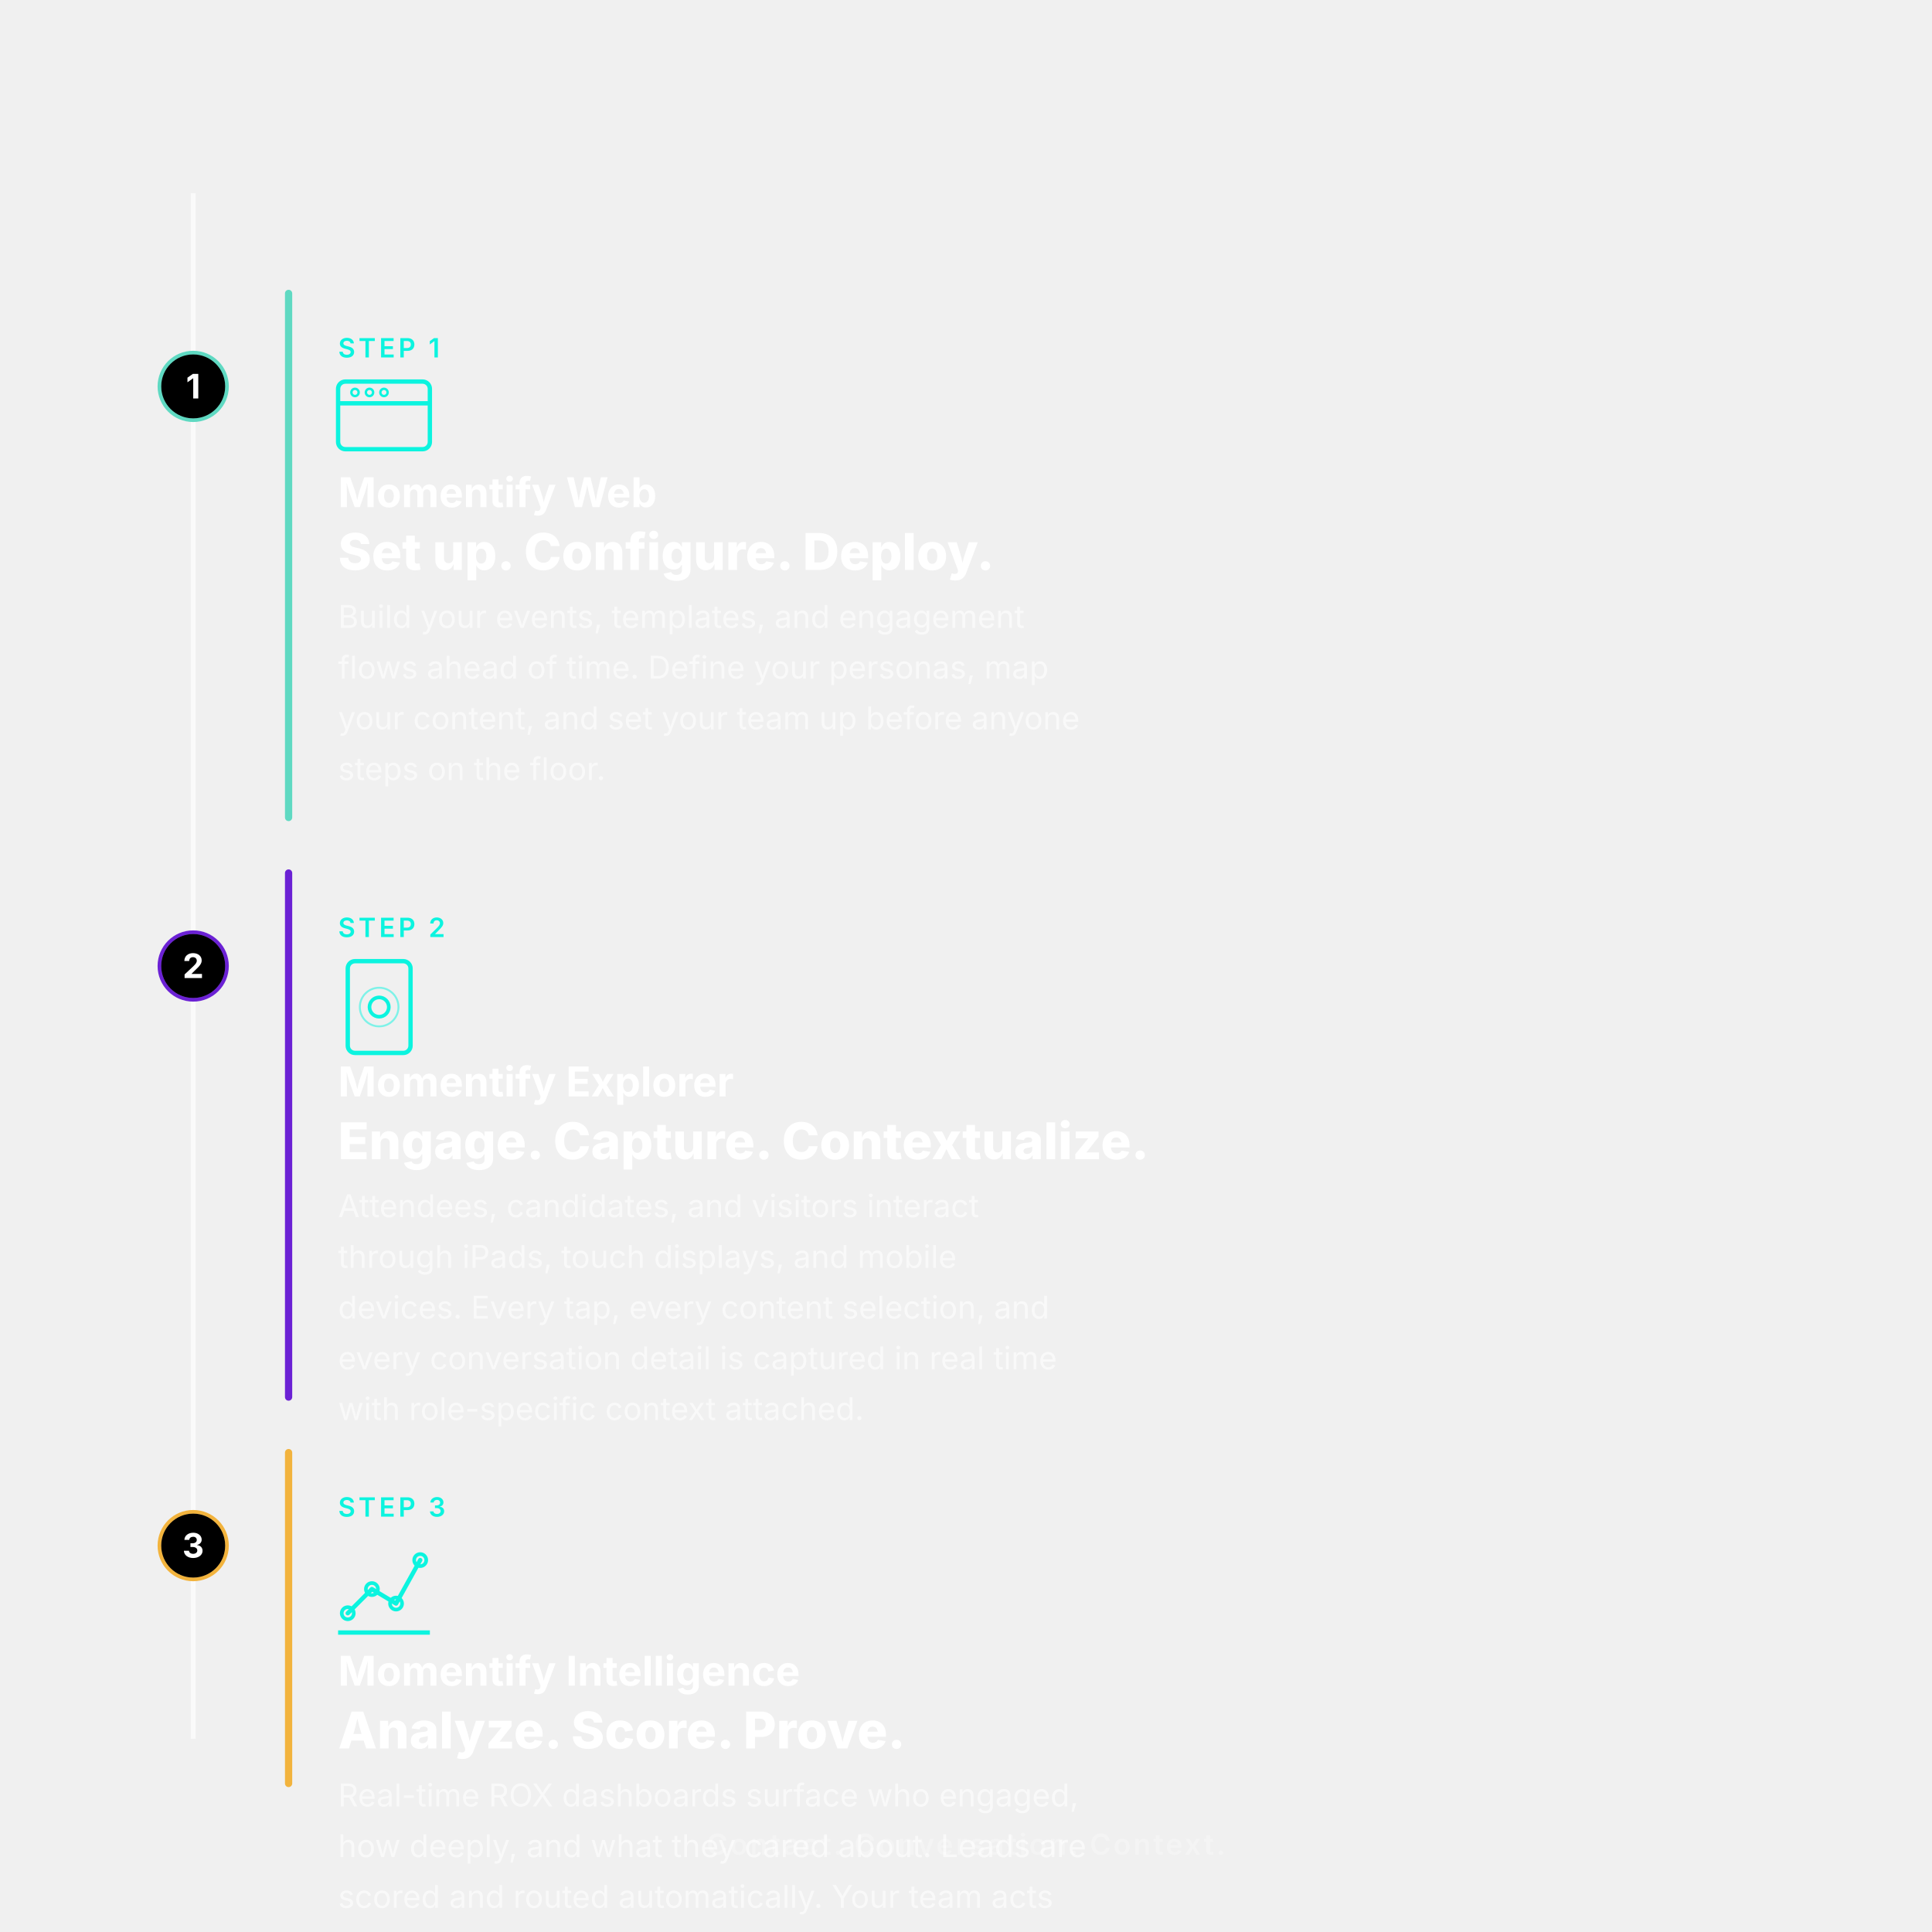
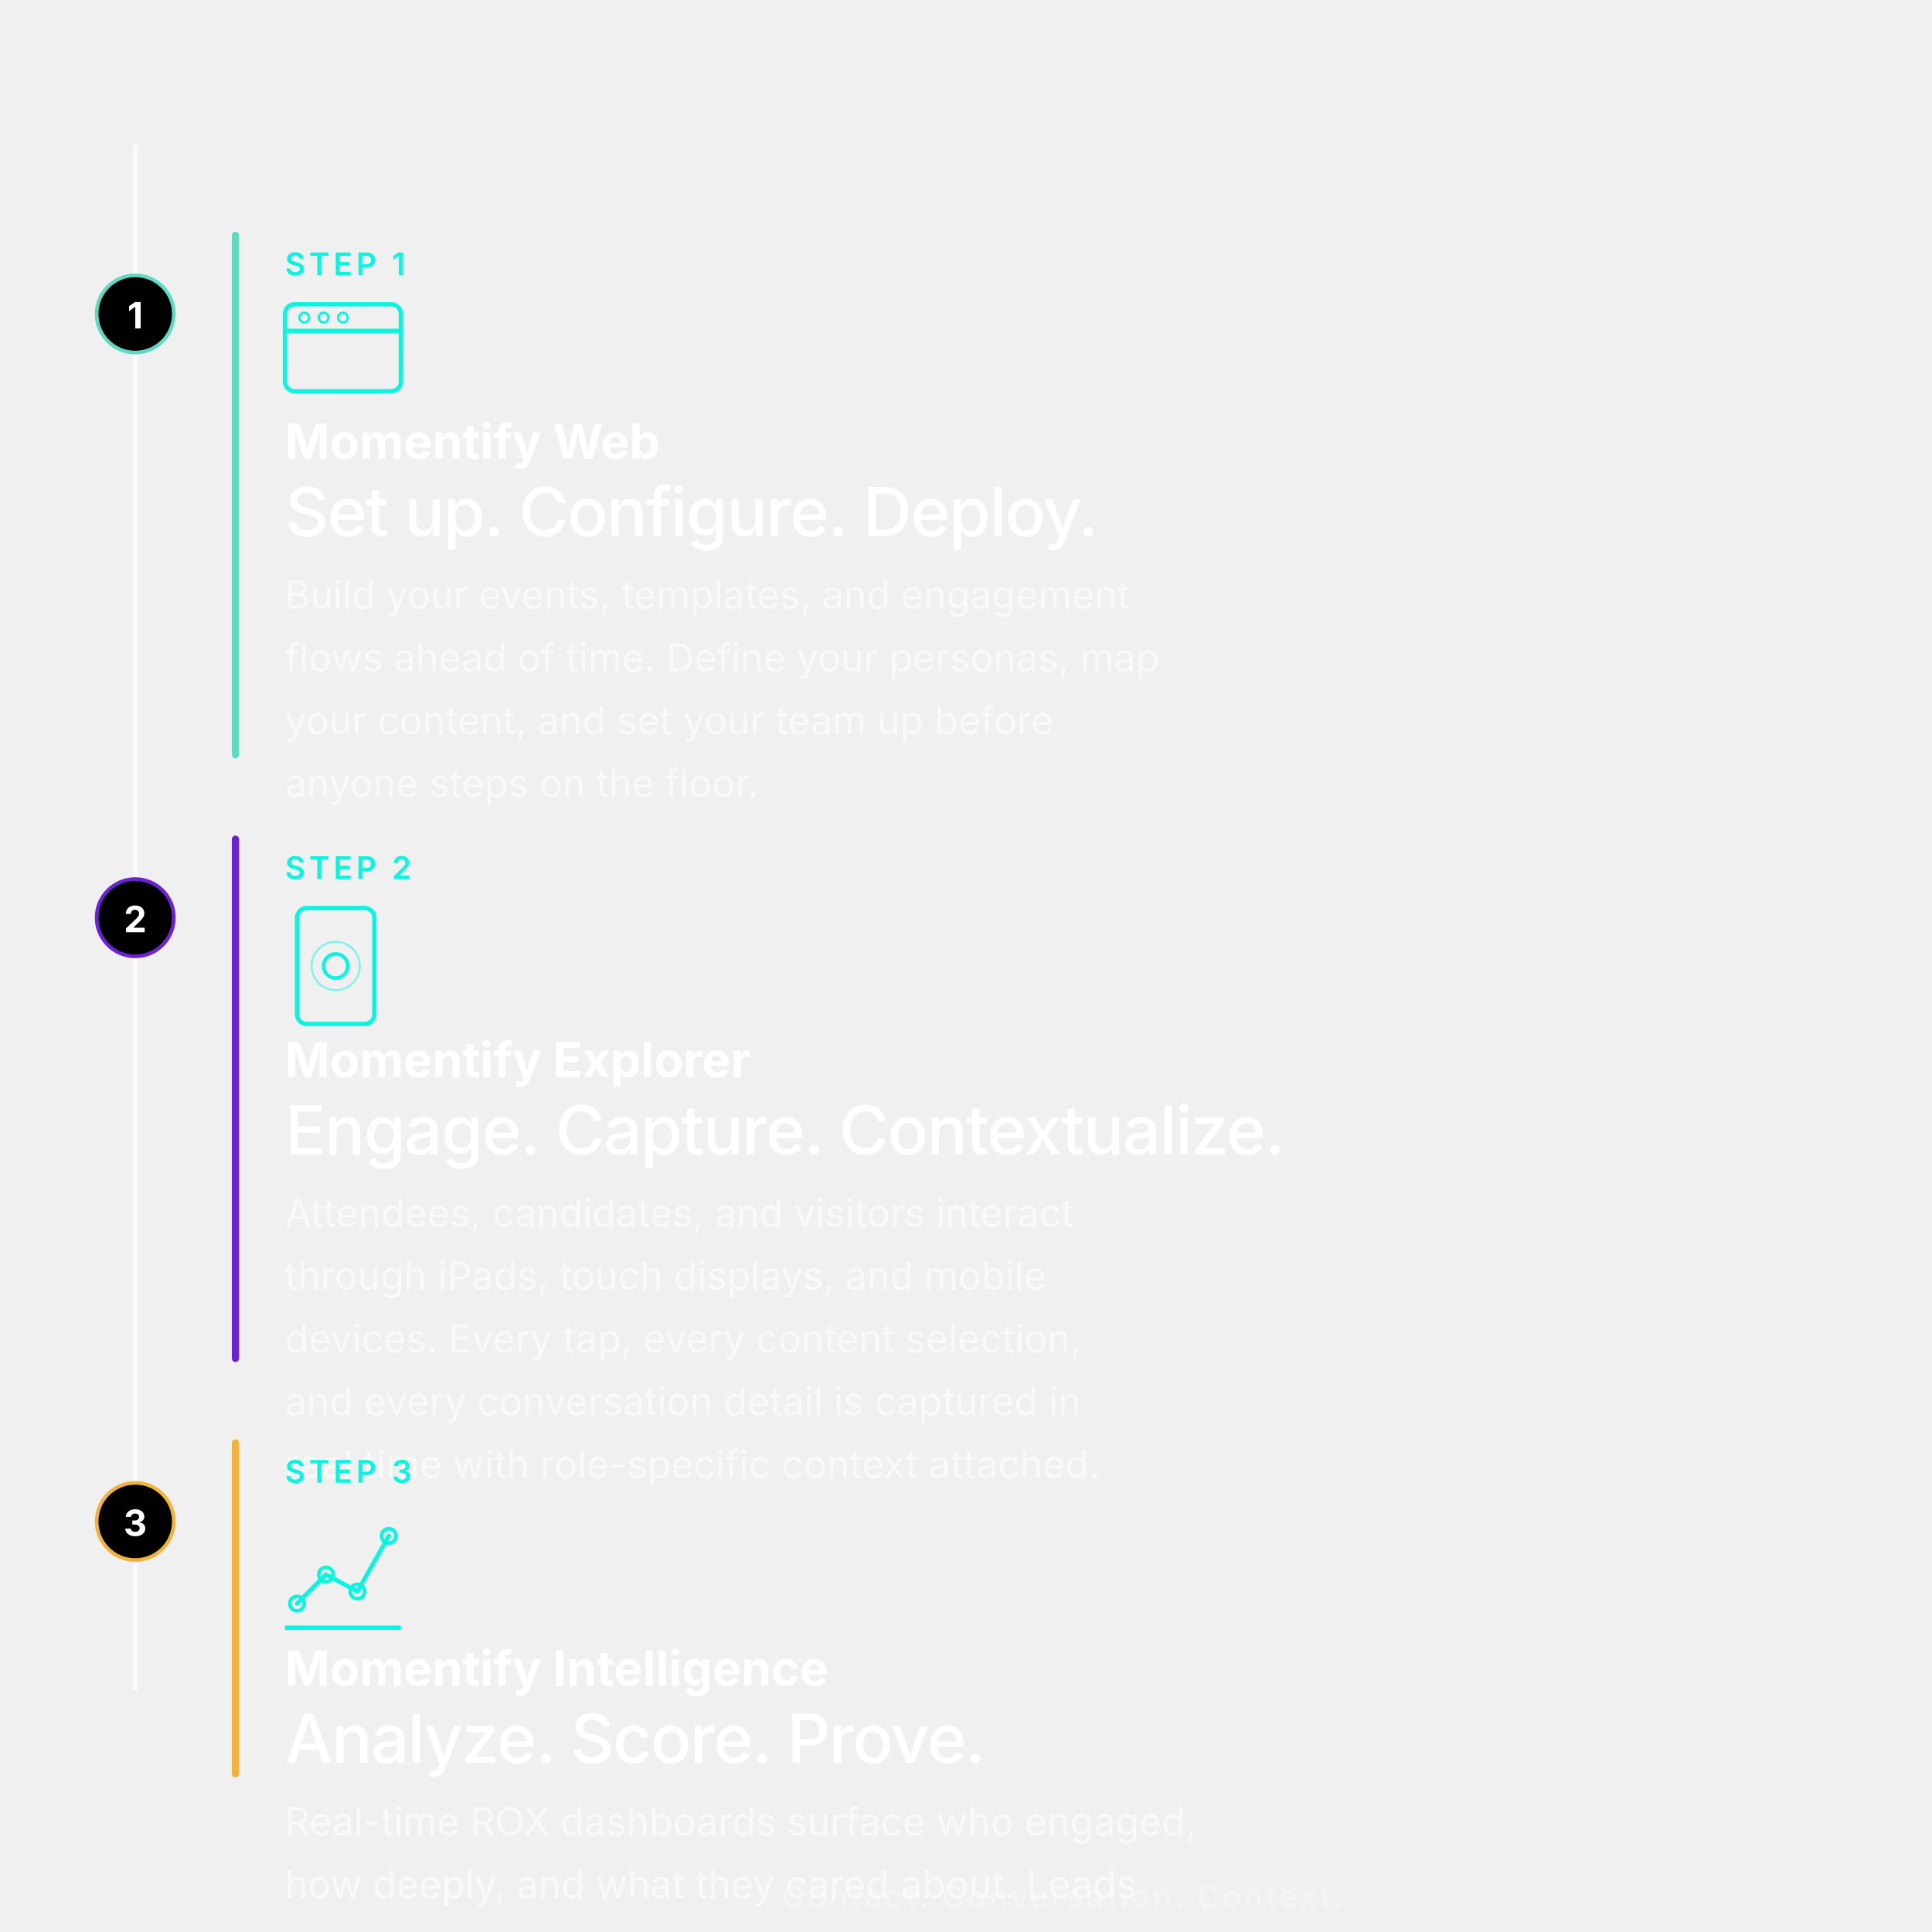
<svg xmlns="http://www.w3.org/2000/svg" viewBox="0 0 800 800" preserveAspectRatio="xMidYMid meet">
  <style>
  @keyframes spineDraw {
    0% { stroke-dashoffset: 640; }
    33% { stroke-dashoffset: 426; }
    66% { stroke-dashoffset: 213; }
    100% { stroke-dashoffset: 0; }
  }
  @keyframes step1In {
    0%, 2% { opacity: 0.25; }
    8% { opacity: 1; }
    33% { opacity: 1; }
    38% { opacity: 0.25; }
    100% { opacity: 0.25; }
  }
  @keyframes step2In {
    0%, 33% { opacity: 0.25; }
    38% { opacity: 1; }
    66% { opacity: 1; }
    71% { opacity: 0.25; }
    100% { opacity: 0.25; }
  }
  @keyframes step3In {
    0%, 66% { opacity: 0.25; }
    71% { opacity: 1; }
    100% { opacity: 1; }
  }
  @keyframes pulse1 {
    0%, 2% { transform: scale(1); opacity: 0; }
    8% { opacity: 0.8; }
    15% { transform: scale(2.2); opacity: 0; }
    33%, 100% { transform: scale(1); opacity: 0; }
  }
  @keyframes pulse2 {
    0%, 33% { transform: scale(1); opacity: 0; }
    38% { opacity: 0.8; }
    48% { transform: scale(2.2); opacity: 0; }
    66%, 100% { transform: scale(1); opacity: 0; }
  }
  @keyframes pulse3 {
    0%, 66% { transform: scale(1); opacity: 0; }
    71% { opacity: 0.8; }
    82% { transform: scale(2.2); opacity: 0; }
    100% { transform: scale(1); opacity: 0; }
  }
  @keyframes node1Fill {
    0%, 2% { fill: transparent; }
    8%, 33% { fill: #5FD9C2; }
    38%, 100% { fill: transparent; }
  }
  @keyframes node2Fill {
    0%, 33% { fill: transparent; }
    38%, 66% { fill: #6B21D4; }
    71%, 100% { fill: transparent; }
  }
  @keyframes node3Fill {
    0%, 66% { fill: transparent; }
    71%, 100% { fill: #F2B33D; }
  }
  @keyframes fadeStep1 {
    0%, 2% { opacity: 0; transform: translateY(8px); }
    10% { opacity: 1; transform: translateY(0); }
    33% { opacity: 1; }
    38% { opacity: 0; }
    100% { opacity: 0; }
  }
  @keyframes fadeStep1Body {
    0%, 5% { opacity: 0; transform: translateY(8px); }
    13% { opacity: 1; transform: translateY(0); }
    33% { opacity: 1; }
    38% { opacity: 0; }
    100% { opacity: 0; }
  }
  @keyframes fadeStep2 {
    0%, 33% { opacity: 0; transform: translateY(8px); }
    42% { opacity: 1; transform: translateY(0); }
    66% { opacity: 1; }
    71% { opacity: 0; }
    100% { opacity: 0; }
  }
  @keyframes fadeStep2Body {
    0%, 36% { opacity: 0; transform: translateY(8px); }
    45% { opacity: 1; transform: translateY(0); }
    66% { opacity: 1; }
    71% { opacity: 0; }
    100% { opacity: 0; }
  }
  @keyframes fadeStep3 {
    0%, 66% { opacity: 0; transform: translateY(8px); }
    75% { opacity: 1; transform: translateY(0); }
    95% { opacity: 1; }
    100% { opacity: 0; }
  }
  @keyframes fadeStep3Body {
    0%, 69% { opacity: 0; transform: translateY(8px); }
    78% { opacity: 1; transform: translateY(0); }
    95% { opacity: 1; }
    100% { opacity: 0; }
  }
  @keyframes bottomFade {
    0%, 85% { opacity: 0; }
    92%, 98% { opacity: 1; }
    100% { opacity: 0; }
  }
-   @keyframes iconDraw {
-     0% { stroke-dashoffset: 200; }
-     100% { stroke-dashoffset: 0; }
-   }
  @keyframes icon1Draw {
    0%, 2% { stroke-dashoffset: 200; }
    16% { stroke-dashoffset: 0; }
    33% { stroke-dashoffset: 0; }
    38%, 100% { stroke-dashoffset: 200; }
  }
  @keyframes icon2Draw {
    0%, 33% { stroke-dashoffset: 200; }
    48% { stroke-dashoffset: 0; }
    66% { stroke-dashoffset: 0; }
    71%, 100% { stroke-dashoffset: 200; }
  }
  @keyframes icon3Draw {
    0%, 66% { stroke-dashoffset: 200; }
    82% { stroke-dashoffset: 0; }
    95% { stroke-dashoffset: 0; }
    100% { stroke-dashoffset: 200; }
  }

  .spine { stroke-dasharray: 640; animation: spineDraw 9s linear infinite; }
  .step1-group { animation: step1In 9s ease infinite; }
  .step2-group { animation: step2In 9s ease infinite; }
  .step3-group { animation: step3In 9s ease infinite; }
-   .pulse1 { transform-origin: 80px 160px; animation: pulse1 9s ease infinite; }
-   .pulse2 { transform-origin: 80px 400px; animation: pulse2 9s ease infinite; }
-   .pulse3 { transform-origin: 80px 640px; animation: pulse3 9s ease infinite; }
+   .pulse1 { transform-origin: 56px 130px; animation: pulse1 9s ease infinite; }
+   .pulse2 { transform-origin: 56px 380px; animation: pulse2 9s ease infinite; }
+   .pulse3 { transform-origin: 56px 630px; animation: pulse3 9s ease infinite; }
  .node1 { animation: node1Fill 9s ease infinite; }
  .node2 { animation: node2Fill 9s ease infinite; }
  .node3 { animation: node3Fill 9s ease infinite; }
  .step1-content { animation: fadeStep1 9s ease infinite; }
  .step1-body { animation: fadeStep1Body 9s ease infinite; }
  .step2-content { animation: fadeStep2 9s ease infinite; }
  .step2-body { animation: fadeStep2Body 9s ease infinite; }
  .step3-content { animation: fadeStep3 9s ease infinite; }
  .step3-body { animation: fadeStep3Body 9s ease infinite; }
  .bottom-bar { animation: bottomFade 9s ease infinite; }
  .icon1 { stroke-dasharray: 200; animation: icon1Draw 9s ease infinite; }
  .icon2 { stroke-dasharray: 200; animation: icon2Draw 9s ease infinite; }
  .icon3 { stroke-dasharray: 200; animation: icon3Draw 9s ease infinite; }

  text { font-family: 'Inter', system-ui, -apple-system, sans-serif; }
</style>
-   <line x1="80" y1="80" x2="80" y2="720" stroke="white" stroke-opacity="0.15" stroke-width="2" />
-   <line x1="80" y1="80" x2="80" y2="720" stroke="white" stroke-opacity="0.6" stroke-width="2" class="spine" />
+   <line x1="56" y1="60" x2="56" y2="700" stroke="white" stroke-opacity="0.15" stroke-width="2" />
+   <line x1="56" y1="60" x2="56" y2="700" stroke="white" stroke-opacity="0.6" stroke-width="2" class="spine" />
  <g class="step1-group">
-     <rect x="118" y="120" width="3" height="220" rx="1.5" fill="#5FD9C2" />
+     <rect x="96" y="96" width="3" height="218" rx="1.5" fill="#5FD9C2" />
  </g>
  <g class="step2-group">
-     <rect x="118" y="360" width="3" height="220" rx="1.5" fill="#6B21D4" />
+     <rect x="96" y="346" width="3" height="218" rx="1.5" fill="#6B21D4" />
  </g>
  <g class="step3-group">
-     <rect x="118" y="600" width="3" height="140" rx="1.5" fill="#F2B33D" />
-   </g>
-   <circle cx="80" cy="160" r="14" class="node1" stroke="white" stroke-width="1.5" stroke-opacity="0.25" />
-   <circle cx="80" cy="160" r="14" fill="none" stroke="#5FD9C2" stroke-width="1.5" class="pulse1" />
-   <text x="80" y="165" text-anchor="middle" fill="white" font-size="14" font-weight="700" class="step1-group">1</text>
-   <circle cx="80" cy="400" r="14" class="node2" stroke="white" stroke-width="1.5" stroke-opacity="0.25" />
-   <circle cx="80" cy="400" r="14" fill="none" stroke="#6B21D4" stroke-width="1.5" class="pulse2" />
-   <text x="80" y="405" text-anchor="middle" fill="white" font-size="14" font-weight="700" class="step2-group">2</text>
-   <circle cx="80" cy="640" r="14" class="node3" stroke="white" stroke-width="1.5" stroke-opacity="0.25" />
-   <circle cx="80" cy="640" r="14" fill="none" stroke="#F2B33D" stroke-width="1.5" class="pulse3" />
-   <text x="80" y="645" text-anchor="middle" fill="white" font-size="14" font-weight="700" class="step3-group">3</text>
+     <rect x="96" y="596" width="3" height="140" rx="1.5" fill="#F2B33D" />
+   </g>
+   <circle cx="56" cy="130" r="16" class="node1" stroke="white" stroke-width="1.5" stroke-opacity="0.25" />
+   <circle cx="56" cy="130" r="16" fill="none" stroke="#5FD9C2" stroke-width="1.5" class="pulse1" />
+   <text x="56" y="136" text-anchor="middle" fill="white" font-size="15" font-weight="700" class="step1-group">1</text>
+   <circle cx="56" cy="380" r="16" class="node2" stroke="white" stroke-width="1.5" stroke-opacity="0.25" />
+   <circle cx="56" cy="380" r="16" fill="none" stroke="#6B21D4" stroke-width="1.5" class="pulse2" />
+   <text x="56" y="386" text-anchor="middle" fill="white" font-size="15" font-weight="700" class="step2-group">2</text>
+   <circle cx="56" cy="630" r="16" class="node3" stroke="white" stroke-width="1.5" stroke-opacity="0.25" />
+   <circle cx="56" cy="630" r="16" fill="none" stroke="#F2B33D" stroke-width="1.5" class="pulse3" />
+   <text x="56" y="636" text-anchor="middle" fill="white" font-size="15" font-weight="700" class="step3-group">3</text>
  <g class="step1-content">
-     <text x="140" y="148" fill="#0CF4DF" font-size="11" font-weight="600" letter-spacing="0.12em">STEP 1</text>
-     <g class="icon1" transform="translate(140, 158)">
-       <rect x="0" y="0" width="38" height="28" rx="3" stroke="#0CF4DF" stroke-width="1.8" fill="none" />
-       <line x1="0" y1="9" x2="38" y2="9" stroke="#0CF4DF" stroke-width="1.8" />
-       <circle cx="7" cy="4.5" r="1.5" stroke="#0CF4DF" stroke-width="1" fill="none" />
-       <circle cx="13" cy="4.5" r="1.5" stroke="#0CF4DF" stroke-width="1" fill="none" />
-       <circle cx="19" cy="4.5" r="1.5" stroke="#0CF4DF" stroke-width="1" fill="none" />
+     <text x="118" y="114" fill="#0CF4DF" font-size="13" font-weight="600" letter-spacing="0.12em">STEP 1</text>
+     <g class="icon1" transform="translate(118, 126)">
+       <rect x="0" y="0" width="48" height="36" rx="4" stroke="#0CF4DF" stroke-width="1.8" fill="none" />
+       <line x1="0" y1="11" x2="48" y2="11" stroke="#0CF4DF" stroke-width="1.8" />
+       <circle cx="8" cy="5.5" r="2" stroke="#0CF4DF" stroke-width="1" fill="none" />
+       <circle cx="16" cy="5.5" r="2" stroke="#0CF4DF" stroke-width="1" fill="none" />
+       <circle cx="24" cy="5.5" r="2" stroke="#0CF4DF" stroke-width="1" fill="none" />
    </g>
-     <text x="140" y="210" fill="white" font-size="17" font-weight="700">Momentify Web</text>
-     <text x="140" y="236" fill="white" font-size="21" font-weight="800">Set up. Configure. Deploy.</text>
+     <text x="118" y="190" fill="white" font-size="20" font-weight="700">Momentify Web</text>
+     <text x="118" y="222" fill="white" font-size="28" font-weight="500" letter-spacing="-0.02em">Set up. Configure. Deploy.</text>
  </g>
  <g class="step1-body">
-     <text x="140" y="260" fill="white" fill-opacity="0.6" font-size="13" font-weight="400">
-       <tspan x="140" dy="0">Build your events, templates, and engagement</tspan>
-       <tspan x="140" dy="21">flows ahead of time. Define your personas, map</tspan>
-       <tspan x="140" dy="21">your content, and set your team up before anyone</tspan>
-       <tspan x="140" dy="21">steps on the floor.</tspan>
+     <text x="118" y="252" fill="white" fill-opacity="0.6" font-size="16" font-weight="400">
+       <tspan x="118" dy="0">Build your events, templates, and engagement</tspan>
+       <tspan x="118" dy="26">flows ahead of time. Define your personas, map</tspan>
+       <tspan x="118" dy="26">your content, and set your team up before</tspan>
+       <tspan x="118" dy="26">anyone steps on the floor.</tspan>
    </text>
  </g>
  <g class="step2-content">
-     <text x="140" y="388" fill="#0CF4DF" font-size="11" font-weight="600" letter-spacing="0.12em">STEP 2</text>
-     <g class="icon2" transform="translate(140, 398)">
-       <rect x="4" y="0" width="26" height="38" rx="3" stroke="#0CF4DF" stroke-width="1.8" fill="none" />
-       <circle cx="17" cy="19" r="4" stroke="#0CF4DF" stroke-width="1.5" fill="none" />
-       <circle cx="17" cy="19" r="8" stroke="#0CF4DF" stroke-width="0.8" fill="none" opacity="0.5" />
+     <text x="118" y="364" fill="#0CF4DF" font-size="13" font-weight="600" letter-spacing="0.12em">STEP 2</text>
+     <g class="icon2" transform="translate(118, 376)">
+       <rect x="5" y="0" width="32" height="48" rx="4" stroke="#0CF4DF" stroke-width="1.8" fill="none" />
+       <circle cx="21" cy="24" r="5" stroke="#0CF4DF" stroke-width="1.5" fill="none" />
+       <circle cx="21" cy="24" r="10" stroke="#0CF4DF" stroke-width="0.8" fill="none" opacity="0.5" />
    </g>
-     <text x="140" y="454" fill="white" font-size="17" font-weight="700">Momentify Explorer</text>
-     <text x="140" y="480" fill="white" font-size="21" font-weight="800">Engage. Capture. Contextualize.</text>
+     <text x="118" y="446" fill="white" font-size="20" font-weight="700">Momentify Explorer</text>
+     <text x="118" y="478" fill="white" font-size="28" font-weight="500" letter-spacing="-0.02em">Engage. Capture. Contextualize.</text>
  </g>
  <g class="step2-body">
-     <text x="140" y="504" fill="white" fill-opacity="0.6" font-size="13" font-weight="400">
-       <tspan x="140" dy="0">Attendees, candidates, and visitors interact</tspan>
-       <tspan x="140" dy="21">through iPads, touch displays, and mobile</tspan>
-       <tspan x="140" dy="21">devices. Every tap, every content selection, and</tspan>
-       <tspan x="140" dy="21">every conversation detail is captured in real time</tspan>
-       <tspan x="140" dy="21">with role-specific context attached.</tspan>
+     <text x="118" y="508" fill="white" fill-opacity="0.6" font-size="16" font-weight="400">
+       <tspan x="118" dy="0">Attendees, candidates, and visitors interact</tspan>
+       <tspan x="118" dy="26">through iPads, touch displays, and mobile</tspan>
+       <tspan x="118" dy="26">devices. Every tap, every content selection,</tspan>
+       <tspan x="118" dy="26">and every conversation detail is captured in</tspan>
+       <tspan x="118" dy="26">real time with role-specific context attached.</tspan>
    </text>
  </g>
  <g class="step3-content">
-     <text x="140" y="628" fill="#0CF4DF" font-size="11" font-weight="600" letter-spacing="0.12em">STEP 3</text>
-     <g class="icon3" transform="translate(140, 638)">
-       <line x1="0" y1="38" x2="38" y2="38" stroke="#0CF4DF" stroke-width="1.8" />
-       <polyline points="4,30 14,20 24,26 34,8" stroke="#0CF4DF" stroke-width="1.8" fill="none" stroke-linecap="round" stroke-linejoin="round" />
-       <circle cx="4" cy="30" r="2.5" stroke="#0CF4DF" stroke-width="1.5" fill="none" />
-       <circle cx="14" cy="20" r="2.5" stroke="#0CF4DF" stroke-width="1.5" fill="none" />
-       <circle cx="24" cy="26" r="2.5" stroke="#0CF4DF" stroke-width="1.5" fill="none" />
-       <circle cx="34" cy="8" r="2.5" stroke="#0CF4DF" stroke-width="1.5" fill="none" />
+     <text x="118" y="614" fill="#0CF4DF" font-size="13" font-weight="600" letter-spacing="0.12em">STEP 3</text>
+     <g class="icon3" transform="translate(118, 626)">
+       <line x1="0" y1="48" x2="48" y2="48" stroke="#0CF4DF" stroke-width="1.8" />
+       <polyline points="5,38 17,26 30,33 43,10" stroke="#0CF4DF" stroke-width="1.8" fill="none" stroke-linecap="round" stroke-linejoin="round" />
+       <circle cx="5" cy="38" r="3" stroke="#0CF4DF" stroke-width="1.5" fill="none" />
+       <circle cx="17" cy="26" r="3" stroke="#0CF4DF" stroke-width="1.5" fill="none" />
+       <circle cx="30" cy="33" r="3" stroke="#0CF4DF" stroke-width="1.5" fill="none" />
+       <circle cx="43" cy="10" r="3" stroke="#0CF4DF" stroke-width="1.5" fill="none" />
    </g>
-     <text x="140" y="698" fill="white" font-size="17" font-weight="700">Momentify Intelligence</text>
-     <text x="140" y="724" fill="white" font-size="21" font-weight="800">Analyze. Score. Prove.</text>
+     <text x="118" y="698" fill="white" font-size="20" font-weight="700">Momentify Intelligence</text>
+     <text x="118" y="730" fill="white" font-size="28" font-weight="500" letter-spacing="-0.02em">Analyze. Score. Prove.</text>
  </g>
  <g class="step3-body">
-     <text x="140" y="748" fill="white" fill-opacity="0.6" font-size="13" font-weight="400">
-       <tspan x="140" dy="0">Real-time ROX dashboards surface who engaged,</tspan>
-       <tspan x="140" dy="21">how deeply, and what they cared about. Leads are</tspan>
-       <tspan x="140" dy="21">scored and routed automatically. Your team acts</tspan>
-       <tspan x="140" dy="21">while the moment still matters.</tspan>
+     <text x="118" y="760" fill="white" fill-opacity="0.6" font-size="16" font-weight="400">
+       <tspan x="118" dy="0">Real-time ROX dashboards surface who engaged,</tspan>
+       <tspan x="118" dy="26">how deeply, and what they cared about. Leads</tspan>
+       <tspan x="118" dy="26">are scored and routed automatically. Your team</tspan>
+       <tspan x="118" dy="26">acts while the moment still matters.</tspan>
    </text>
  </g>
-   <text x="400" y="768" text-anchor="middle" fill="white" fill-opacity="0.25" font-size="12" font-weight="600" letter-spacing="0.08em" class="bottom-bar">Contact. Conversation. Context.</text>
+   <text x="440" y="790" text-anchor="middle" fill="white" fill-opacity="0.25" font-size="13" font-weight="600" letter-spacing="0.08em" class="bottom-bar">Contact. Conversation. Context.</text>
</svg>
